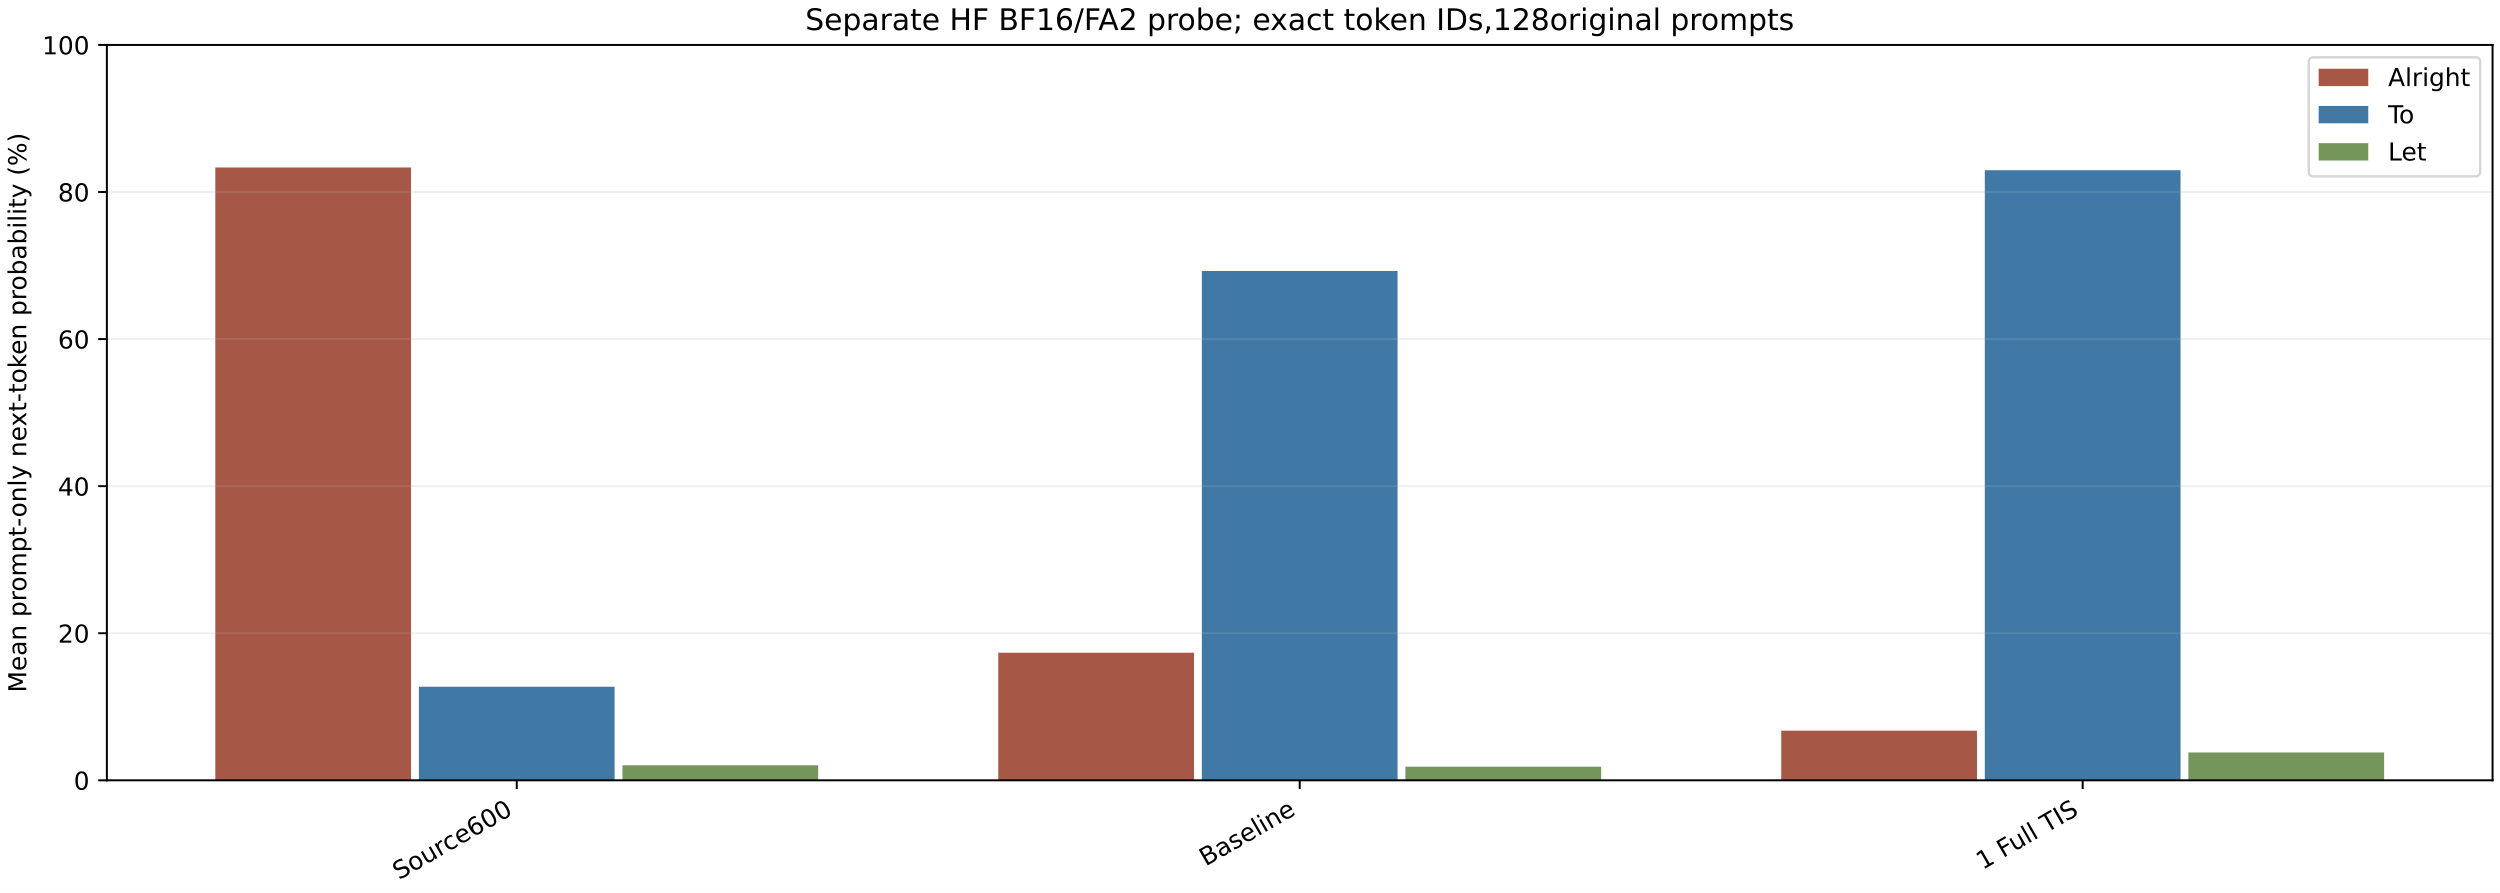
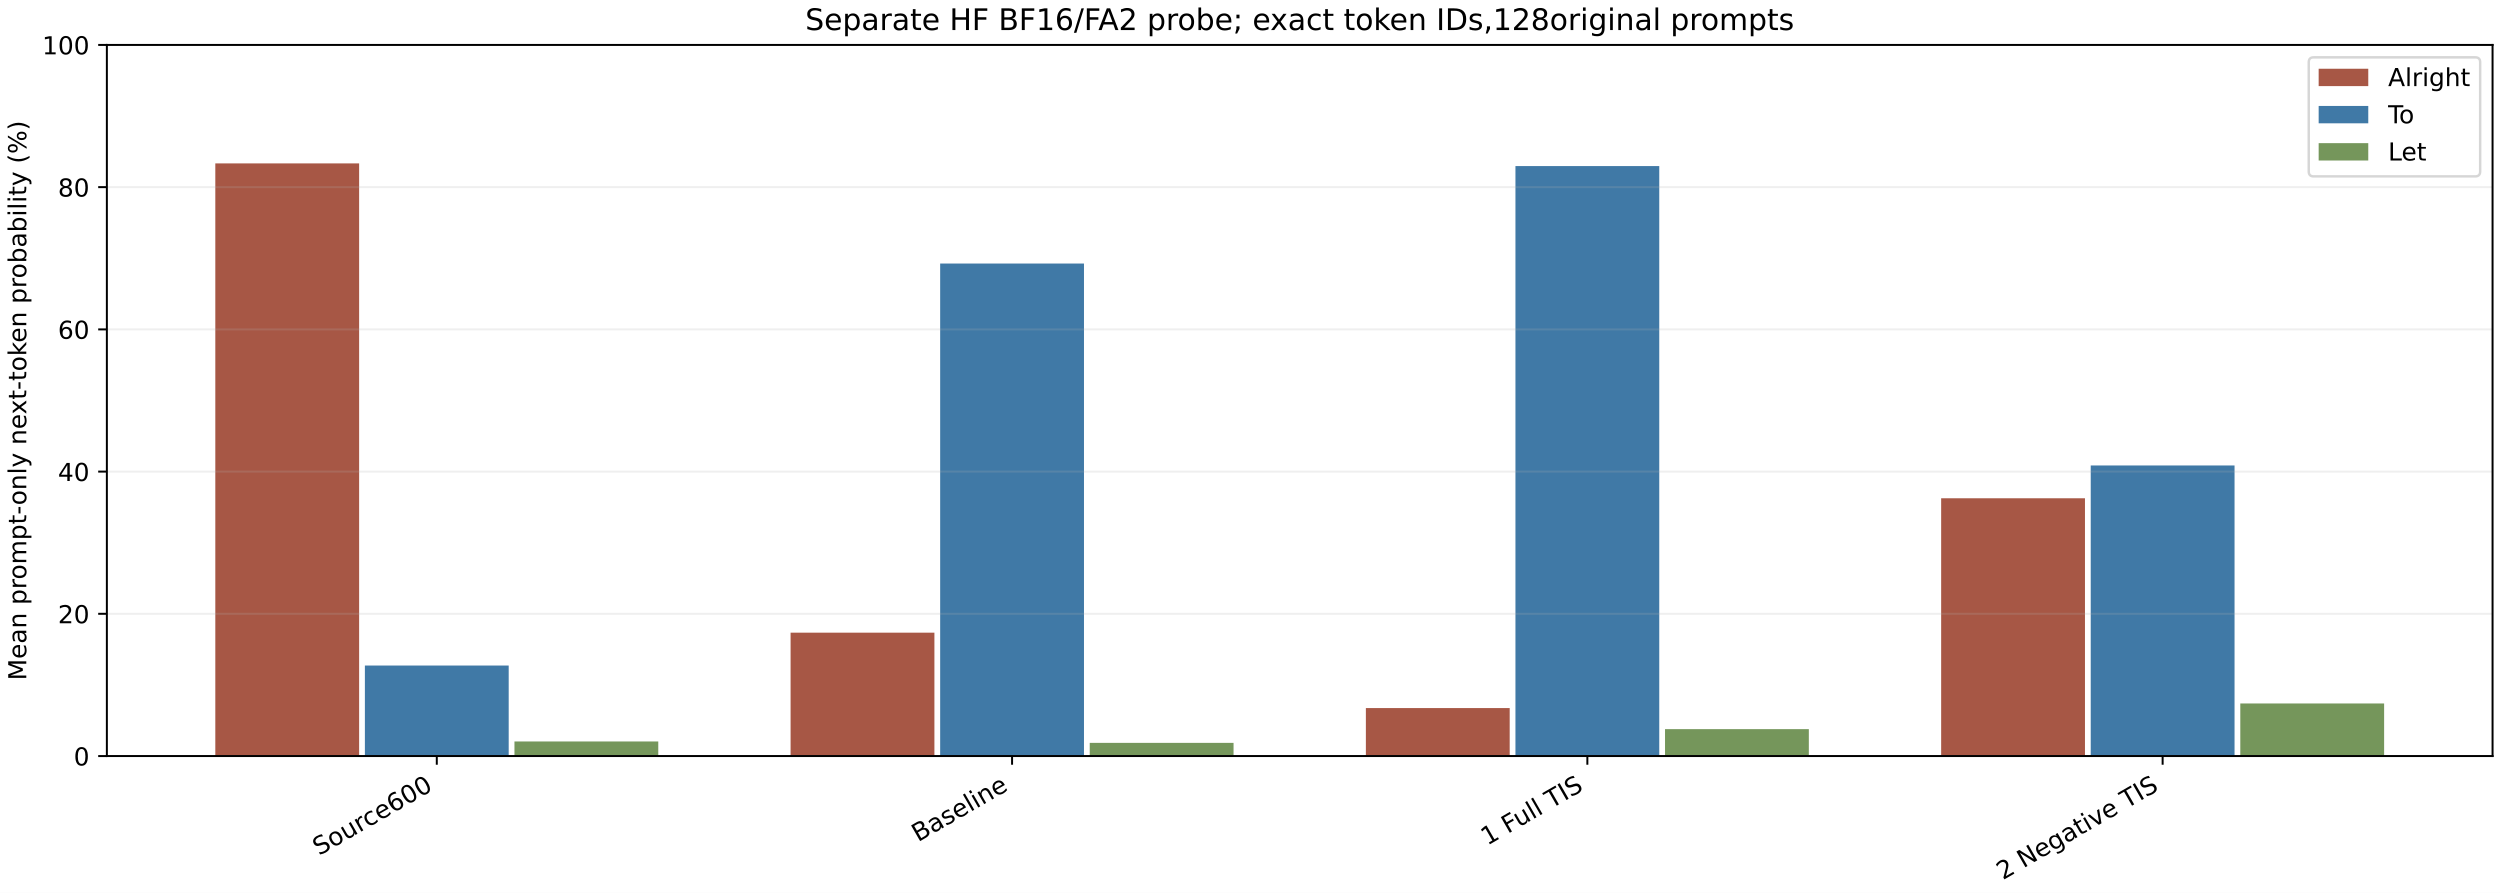
<svg xmlns="http://www.w3.org/2000/svg" xmlns:xlink="http://www.w3.org/1999/xlink" width="1008pt" height="360pt" viewBox="0 0 1008 360" version="1.1">
  <defs>
    <style type="text/css">*{stroke-linejoin: round; stroke-linecap: butt}</style>
  </defs>
  <g id="figure_1">
    <g id="patch_1">
      <path d="M 0 360  L 1008 360  L 1008 0  L 0 0  z " style="fill: #ffffff" />
    </g>
    <g id="axes_1">
      <g id="patch_2">
-         <path d="M 43.089 314.622  L 1005 314.622  L 1005 18.118  L 43.089 18.118  z " style="fill: #ffffff" />
+         <path d="M 43.089 304.836  L 1005 304.836  L 1005 18.118  L 43.089 18.118  z " style="fill: #ffffff" />
      </g>
      <g id="patch_3">
-         <path d="M 86.812 314.622  L 165.735 314.622  L 165.735 67.522  L 86.812 67.522  z " clip-path="url(#p8062320954)" style="fill: #a75745" />
+         <path d="M 86.812 304.836  L 144.8 304.836  L 144.8 65.891  L 86.812 65.891  z " clip-path="url(#p7964e9f77c)" style="fill: #a75745" />
      </g>
      <g id="patch_4">
-         <path d="M 402.503 314.622  L 481.426 314.622  L 481.426 263.193  L 402.503 263.193  z " clip-path="url(#p8062320954)" style="fill: #a75745" />
+         <path d="M 318.765 304.836  L 376.754 304.836  L 376.754 255.104  L 318.765 255.104  z " clip-path="url(#p7964e9f77c)" style="fill: #a75745" />
      </g>
      <g id="patch_5">
-         <path d="M 718.194 314.622  L 797.117 314.622  L 797.117 294.615  L 718.194 294.615  z " clip-path="url(#p8062320954)" style="fill: #a75745" />
+         <path d="M 550.719 304.836  L 608.707 304.836  L 608.707 285.488  L 550.719 285.488  z " clip-path="url(#p7964e9f77c)" style="fill: #a75745" />
      </g>
      <g id="patch_6">
-         <path d="M 168.891 314.622  L 247.814 314.622  L 247.814 276.893  L 168.891 276.893  z " clip-path="url(#p8062320954)" style="fill: #4079a6" />
+         <path d="M 782.672 304.836  L 840.661 304.836  L 840.661 200.913  L 782.672 200.913  z " clip-path="url(#p7964e9f77c)" style="fill: #a75745" />
      </g>
      <g id="patch_7">
-         <path d="M 484.583 314.622  L 563.506 314.622  L 563.506 109.276  L 484.583 109.276  z " clip-path="url(#p8062320954)" style="fill: #4079a6" />
+         <path d="M 147.12 304.836  L 205.108 304.836  L 205.108 268.352  L 147.12 268.352  z " clip-path="url(#p7964e9f77c)" style="fill: #4079a6" />
      </g>
      <g id="patch_8">
-         <path d="M 800.274 314.622  L 879.197 314.622  L 879.197 68.616  L 800.274 68.616  z " clip-path="url(#p8062320954)" style="fill: #4079a6" />
+         <path d="M 379.073 304.836  L 437.062 304.836  L 437.062 106.267  L 379.073 106.267  z " clip-path="url(#p7964e9f77c)" style="fill: #4079a6" />
      </g>
      <g id="patch_9">
-         <path d="M 250.971 314.622  L 329.894 314.622  L 329.894 308.546  L 250.971 308.546  z " clip-path="url(#p8062320954)" style="fill: #75965b" />
+         <path d="M 611.027 304.836  L 669.015 304.836  L 669.015 66.95  L 611.027 66.95  z " clip-path="url(#p7964e9f77c)" style="fill: #4079a6" />
      </g>
      <g id="patch_10">
-         <path d="M 566.662 314.622  L 645.585 314.622  L 645.585 309.131  L 566.662 309.131  z " clip-path="url(#p8062320954)" style="fill: #75965b" />
+         <path d="M 842.98 304.836  L 900.969 304.836  L 900.969 187.666  L 842.98 187.666  z " clip-path="url(#p7964e9f77c)" style="fill: #4079a6" />
      </g>
      <g id="patch_11">
-         <path d="M 882.354 314.622  L 961.277 314.622  L 961.277 303.402  L 882.354 303.402  z " clip-path="url(#p8062320954)" style="fill: #75965b" />
+         <path d="M 207.428 304.836  L 265.416 304.836  L 265.416 298.96  L 207.428 298.96  z " clip-path="url(#p7964e9f77c)" style="fill: #75965b" />
+       </g>
+       <g id="patch_12">
+         <path d="M 439.381 304.836  L 497.369 304.836  L 497.369 299.525  L 439.381 299.525  z " clip-path="url(#p7964e9f77c)" style="fill: #75965b" />
+       </g>
+       <g id="patch_13">
+         <path d="M 671.335 304.836  L 729.323 304.836  L 729.323 293.985  L 671.335 293.985  z " clip-path="url(#p7964e9f77c)" style="fill: #75965b" />
+       </g>
+       <g id="patch_14">
+         <path d="M 903.288 304.836  L 961.277 304.836  L 961.277 283.645  L 903.288 283.645  z " clip-path="url(#p7964e9f77c)" style="fill: #75965b" />
      </g>
      <g id="matplotlib.axis_1">
        <g id="xtick_1">
          <g id="line2d_1">
            <defs>
-               <path id="m844b117985" d="M 0 0  L 0 3.5  " style="stroke: #000000; stroke-width: 0.8" />
+               <path id="meff5a4177e" d="M 0 0  L 0 3.5  " style="stroke: #000000; stroke-width: 0.8" />
            </defs>
            <g>
-               <use xlink:href="#m844b117985" x="208.353" y="314.622" style="stroke: #000000; stroke-width: 0.8" />
+               <use xlink:href="#meff5a4177e" x="176.114" y="304.836" style="stroke: #000000; stroke-width: 0.8" />
            </g>
          </g>
          <g id="text_1">
-             <g transform="translate(160.8762 354.9193) rotate(-30) scale(0.1 -0.1)">
+             <g transform="translate(128.6372 345.1327) rotate(-30) scale(0.1 -0.1)">
              <defs>
                <path id="DejaVuSans-36" d="M 3425 4513  L 3425 3897  Q 3066 4069 2747 4153  Q 2428 4238 2131 4238  Q 1616 4238 1336 4038  Q 1056 3838 1056 3469  Q 1056 3159 1242 3001  Q 1428 2844 1947 2747  L 2328 2669  Q 3034 2534 3370 2195  Q 3706 1856 3706 1288  Q 3706 609 3251 259  Q 2797 -91 1919 -91  Q 1588 -91 1214 -16  Q 841 59 441 206  L 441 856  Q 825 641 1194 531  Q 1563 422 1919 422  Q 2459 422 2753 634  Q 3047 847 3047 1241  Q 3047 1584 2836 1778  Q 2625 1972 2144 2069  L 1759 2144  Q 1053 2284 737 2584  Q 422 2884 422 3419  Q 422 4038 858 4394  Q 1294 4750 2059 4750  Q 2388 4750 2728 4690  Q 3069 4631 3425 4513  z " transform="scale(0.015625)" />
                <path id="DejaVuSans-52" d="M 1959 3097  Q 1497 3097 1228 2736  Q 959 2375 959 1747  Q 959 1119 1226 758  Q 1494 397 1959 397  Q 2419 397 2687 759  Q 2956 1122 2956 1747  Q 2956 2369 2687 2733  Q 2419 3097 1959 3097  z M 1959 3584  Q 2709 3584 3137 3096  Q 3566 2609 3566 1747  Q 3566 888 3137 398  Q 2709 -91 1959 -91  Q 1206 -91 779 398  Q 353 888 353 1747  Q 353 2609 779 3096  Q 1206 3584 1959 3584  z " transform="scale(0.015625)" />
                <path id="DejaVuSans-58" d="M 544 1381  L 544 3500  L 1119 3500  L 1119 1403  Q 1119 906 1312 657  Q 1506 409 1894 409  Q 2359 409 2629 706  Q 2900 1003 2900 1516  L 2900 3500  L 3475 3500  L 3475 0  L 2900 0  L 2900 538  Q 2691 219 2414 64  Q 2138 -91 1772 -91  Q 1169 -91 856 284  Q 544 659 544 1381  z M 1991 3584  L 1991 3584  z " transform="scale(0.015625)" />
                <path id="DejaVuSans-55" d="M 2631 2963  Q 2534 3019 2420 3045  Q 2306 3072 2169 3072  Q 1681 3072 1420 2755  Q 1159 2438 1159 1844  L 1159 0  L 581 0  L 581 3500  L 1159 3500  L 1159 2956  Q 1341 3275 1631 3429  Q 1922 3584 2338 3584  Q 2397 3584 2469 3576  Q 2541 3569 2628 3553  L 2631 2963  z " transform="scale(0.015625)" />
                <path id="DejaVuSans-46" d="M 3122 3366  L 3122 2828  Q 2878 2963 2633 3030  Q 2388 3097 2138 3097  Q 1578 3097 1268 2742  Q 959 2388 959 1747  Q 959 1106 1268 751  Q 1578 397 2138 397  Q 2388 397 2633 464  Q 2878 531 3122 666  L 3122 134  Q 2881 22 2623 -34  Q 2366 -91 2075 -91  Q 1284 -91 818 406  Q 353 903 353 1747  Q 353 2603 823 3093  Q 1294 3584 2113 3584  Q 2378 3584 2631 3529  Q 2884 3475 3122 3366  z " transform="scale(0.015625)" />
                <path id="DejaVuSans-48" d="M 3597 1894  L 3597 1613  L 953 1613  Q 991 1019 1311 708  Q 1631 397 2203 397  Q 2534 397 2845 478  Q 3156 559 3463 722  L 3463 178  Q 3153 47 2828 -22  Q 2503 -91 2169 -91  Q 1331 -91 842 396  Q 353 884 353 1716  Q 353 2575 817 3079  Q 1281 3584 2069 3584  Q 2775 3584 3186 3129  Q 3597 2675 3597 1894  z M 3022 2063  Q 3016 2534 2758 2815  Q 2500 3097 2075 3097  Q 1594 3097 1305 2825  Q 1016 2553 972 2059  L 3022 2063  z " transform="scale(0.015625)" />
                <path id="DejaVuSans-19" d="M 2113 2584  Q 1688 2584 1439 2293  Q 1191 2003 1191 1497  Q 1191 994 1439 701  Q 1688 409 2113 409  Q 2538 409 2786 701  Q 3034 994 3034 1497  Q 3034 2003 2786 2293  Q 2538 2584 2113 2584  z M 3366 4563  L 3366 3988  Q 3128 4100 2886 4159  Q 2644 4219 2406 4219  Q 1781 4219 1451 3797  Q 1122 3375 1075 2522  Q 1259 2794 1537 2939  Q 1816 3084 2150 3084  Q 2853 3084 3261 2657  Q 3669 2231 3669 1497  Q 3669 778 3244 343  Q 2819 -91 2113 -91  Q 1303 -91 875 529  Q 447 1150 447 2328  Q 447 3434 972 4092  Q 1497 4750 2381 4750  Q 2619 4750 2861 4703  Q 3103 4656 3366 4563  z " transform="scale(0.015625)" />
                <path id="DejaVuSans-13" d="M 2034 4250  Q 1547 4250 1301 3770  Q 1056 3291 1056 2328  Q 1056 1369 1301 889  Q 1547 409 2034 409  Q 2525 409 2770 889  Q 3016 1369 3016 2328  Q 3016 3291 2770 3770  Q 2525 4250 2034 4250  z M 2034 4750  Q 2819 4750 3233 4129  Q 3647 3509 3647 2328  Q 3647 1150 3233 529  Q 2819 -91 2034 -91  Q 1250 -91 836 529  Q 422 1150 422 2328  Q 422 3509 836 4129  Q 1250 4750 2034 4750  z " transform="scale(0.015625)" />
              </defs>
              <use xlink:href="#DejaVuSans-36" />
              <use xlink:href="#DejaVuSans-52" transform="translate(63.48438 0)" />
              <use xlink:href="#DejaVuSans-58" transform="translate(124.6719 0)" />
              <use xlink:href="#DejaVuSans-55" transform="translate(188.0469 0)" />
              <use xlink:href="#DejaVuSans-46" transform="translate(226.9531 0)" />
              <use xlink:href="#DejaVuSans-48" transform="translate(281.9375 0)" />
              <use xlink:href="#DejaVuSans-19" transform="translate(343.4688 0)" />
              <use xlink:href="#DejaVuSans-13" transform="translate(407.0938 0)" />
              <use xlink:href="#DejaVuSans-13" transform="translate(470.7188 0)" />
            </g>
          </g>
        </g>
        <g id="xtick_2">
          <g id="line2d_2">
            <g>
-               <use xlink:href="#m844b117985" x="524.044" y="314.622" style="stroke: #000000; stroke-width: 0.8" />
+               <use xlink:href="#meff5a4177e" x="408.067" y="304.836" style="stroke: #000000; stroke-width: 0.8" />
            </g>
          </g>
          <g id="text_2">
-             <g transform="translate(486.1248 349.402) rotate(-30) scale(0.1 -0.1)">
+             <g transform="translate(370.1481 339.6154) rotate(-30) scale(0.1 -0.1)">
              <defs>
                <path id="DejaVuSans-25" d="M 1259 2228  L 1259 519  L 2272 519  Q 2781 519 3026 730  Q 3272 941 3272 1375  Q 3272 1813 3026 2020  Q 2781 2228 2272 2228  L 1259 2228  z M 1259 4147  L 1259 2741  L 2194 2741  Q 2656 2741 2882 2914  Q 3109 3088 3109 3444  Q 3109 3797 2882 3972  Q 2656 4147 2194 4147  L 1259 4147  z M 628 4666  L 2241 4666  Q 2963 4666 3353 4366  Q 3744 4066 3744 3513  Q 3744 3084 3544 2831  Q 3344 2578 2956 2516  Q 3422 2416 3680 2098  Q 3938 1781 3938 1306  Q 3938 681 3513 340  Q 3088 0 2303 0  L 628 0  L 628 4666  z " transform="scale(0.015625)" />
                <path id="DejaVuSans-44" d="M 2194 1759  Q 1497 1759 1228 1600  Q 959 1441 959 1056  Q 959 750 1161 570  Q 1363 391 1709 391  Q 2188 391 2477 730  Q 2766 1069 2766 1631  L 2766 1759  L 2194 1759  z M 3341 1997  L 3341 0  L 2766 0  L 2766 531  Q 2569 213 2275 61  Q 1981 -91 1556 -91  Q 1019 -91 701 211  Q 384 513 384 1019  Q 384 1609 779 1909  Q 1175 2209 1959 2209  L 2766 2209  L 2766 2266  Q 2766 2663 2505 2880  Q 2244 3097 1772 3097  Q 1472 3097 1187 3025  Q 903 2953 641 2809  L 641 3341  Q 956 3463 1253 3523  Q 1550 3584 1831 3584  Q 2591 3584 2966 3190  Q 3341 2797 3341 1997  z " transform="scale(0.015625)" />
                <path id="DejaVuSans-56" d="M 2834 3397  L 2834 2853  Q 2591 2978 2328 3040  Q 2066 3103 1784 3103  Q 1356 3103 1142 2972  Q 928 2841 928 2578  Q 928 2378 1081 2264  Q 1234 2150 1697 2047  L 1894 2003  Q 2506 1872 2764 1633  Q 3022 1394 3022 966  Q 3022 478 2636 193  Q 2250 -91 1575 -91  Q 1294 -91 989 -36  Q 684 19 347 128  L 347 722  Q 666 556 975 473  Q 1284 391 1588 391  Q 1994 391 2212 530  Q 2431 669 2431 922  Q 2431 1156 2273 1281  Q 2116 1406 1581 1522  L 1381 1569  Q 847 1681 609 1914  Q 372 2147 372 2553  Q 372 3047 722 3315  Q 1072 3584 1716 3584  Q 2034 3584 2315 3537  Q 2597 3491 2834 3397  z " transform="scale(0.015625)" />
                <path id="DejaVuSans-4f" d="M 603 4863  L 1178 4863  L 1178 0  L 603 0  L 603 4863  z " transform="scale(0.015625)" />
                <path id="DejaVuSans-4c" d="M 603 3500  L 1178 3500  L 1178 0  L 603 0  L 603 3500  z M 603 4863  L 1178 4863  L 1178 4134  L 603 4134  L 603 4863  z " transform="scale(0.015625)" />
                <path id="DejaVuSans-51" d="M 3513 2113  L 3513 0  L 2938 0  L 2938 2094  Q 2938 2591 2744 2837  Q 2550 3084 2163 3084  Q 1697 3084 1428 2787  Q 1159 2491 1159 1978  L 1159 0  L 581 0  L 581 3500  L 1159 3500  L 1159 2956  Q 1366 3272 1645 3428  Q 1925 3584 2291 3584  Q 2894 3584 3203 3211  Q 3513 2838 3513 2113  z " transform="scale(0.015625)" />
              </defs>
              <use xlink:href="#DejaVuSans-25" />
              <use xlink:href="#DejaVuSans-44" transform="translate(68.60938 0)" />
              <use xlink:href="#DejaVuSans-56" transform="translate(129.8906 0)" />
              <use xlink:href="#DejaVuSans-48" transform="translate(181.9844 0)" />
              <use xlink:href="#DejaVuSans-4f" transform="translate(243.5156 0)" />
              <use xlink:href="#DejaVuSans-4c" transform="translate(271.2969 0)" />
              <use xlink:href="#DejaVuSans-51" transform="translate(299.0781 0)" />
              <use xlink:href="#DejaVuSans-48" transform="translate(362.4531 0)" />
            </g>
          </g>
        </g>
        <g id="xtick_3">
          <g id="line2d_3">
            <g>
-               <use xlink:href="#m844b117985" x="839.735" y="314.622" style="stroke: #000000; stroke-width: 0.8" />
+               <use xlink:href="#meff5a4177e" x="640.021" y="304.836" style="stroke: #000000; stroke-width: 0.8" />
            </g>
          </g>
          <g id="text_3">
-             <g transform="translate(799.3696 350.8145) rotate(-30) scale(0.1 -0.1)">
+             <g transform="translate(599.6551 341.0279) rotate(-30) scale(0.1 -0.1)">
              <defs>
                <path id="DejaVuSans-14" d="M 794 531  L 1825 531  L 1825 4091  L 703 3866  L 703 4441  L 1819 4666  L 2450 4666  L 2450 531  L 3481 531  L 3481 0  L 794 0  L 794 531  z " transform="scale(0.015625)" />
                <path id="DejaVuSans-3" transform="scale(0.015625)" />
                <path id="DejaVuSans-29" d="M 628 4666  L 3309 4666  L 3309 4134  L 1259 4134  L 1259 2759  L 3109 2759  L 3109 2228  L 1259 2228  L 1259 0  L 628 0  L 628 4666  z " transform="scale(0.015625)" />
                <path id="DejaVuSans-37" d="M -19 4666  L 3928 4666  L 3928 4134  L 2272 4134  L 2272 0  L 1638 0  L 1638 4134  L -19 4134  L -19 4666  z " transform="scale(0.015625)" />
                <path id="DejaVuSans-2c" d="M 628 4666  L 1259 4666  L 1259 0  L 628 0  L 628 4666  z " transform="scale(0.015625)" />
              </defs>
              <use xlink:href="#DejaVuSans-14" />
              <use xlink:href="#DejaVuSans-3" transform="translate(63.625 0)" />
              <use xlink:href="#DejaVuSans-29" transform="translate(95.40625 0)" />
              <use xlink:href="#DejaVuSans-58" transform="translate(147.4531 0)" />
              <use xlink:href="#DejaVuSans-4f" transform="translate(210.8281 0)" />
              <use xlink:href="#DejaVuSans-4f" transform="translate(238.6094 0)" />
              <use xlink:href="#DejaVuSans-3" transform="translate(266.3906 0)" />
              <use xlink:href="#DejaVuSans-37" transform="translate(298.1719 0)" />
              <use xlink:href="#DejaVuSans-2c" transform="translate(359.25 0)" />
              <use xlink:href="#DejaVuSans-36" transform="translate(388.75 0)" />
            </g>
          </g>
        </g>
+         <g id="xtick_4">
+           <g id="line2d_4">
+             <g>
+               <use xlink:href="#meff5a4177e" x="871.974" y="304.836" style="stroke: #000000; stroke-width: 0.8" />
+             </g>
+           </g>
+           <g id="text_4">
+             <g transform="translate(807.548 354.9193) rotate(-30) scale(0.1 -0.1)">
+               <defs>
+                 <path id="DejaVuSans-15" d="M 1228 531  L 3431 531  L 3431 0  L 469 0  L 469 531  Q 828 903 1448 1529  Q 2069 2156 2228 2338  Q 2531 2678 2651 2914  Q 2772 3150 2772 3378  Q 2772 3750 2511 3984  Q 2250 4219 1831 4219  Q 1534 4219 1204 4116  Q 875 4013 500 3803  L 500 4441  Q 881 4594 1212 4672  Q 1544 4750 1819 4750  Q 2544 4750 2975 4387  Q 3406 4025 3406 3419  Q 3406 3131 3298 2873  Q 3191 2616 2906 2266  Q 2828 2175 2409 1742  Q 1991 1309 1228 531  z " transform="scale(0.015625)" />
+                 <path id="DejaVuSans-31" d="M 628 4666  L 1478 4666  L 3547 763  L 3547 4666  L 4159 4666  L 4159 0  L 3309 0  L 1241 3903  L 1241 0  L 628 0  L 628 4666  z " transform="scale(0.015625)" />
+                 <path id="DejaVuSans-4a" d="M 2906 1791  Q 2906 2416 2648 2759  Q 2391 3103 1925 3103  Q 1463 3103 1205 2759  Q 947 2416 947 1791  Q 947 1169 1205 825  Q 1463 481 1925 481  Q 2391 481 2648 825  Q 2906 1169 2906 1791  z M 3481 434  Q 3481 -459 3084 -895  Q 2688 -1331 1869 -1331  Q 1566 -1331 1297 -1286  Q 1028 -1241 775 -1147  L 775 -588  Q 1028 -725 1275 -790  Q 1522 -856 1778 -856  Q 2344 -856 2625 -561  Q 2906 -266 2906 331  L 2906 616  Q 2728 306 2450 153  Q 2172 0 1784 0  Q 1141 0 747 490  Q 353 981 353 1791  Q 353 2603 747 3093  Q 1141 3584 1784 3584  Q 2172 3584 2450 3431  Q 2728 3278 2906 2969  L 2906 3500  L 3481 3500  L 3481 434  z " transform="scale(0.015625)" />
+                 <path id="DejaVuSans-57" d="M 1172 4494  L 1172 3500  L 2356 3500  L 2356 3053  L 1172 3053  L 1172 1153  Q 1172 725 1289 603  Q 1406 481 1766 481  L 2356 481  L 2356 0  L 1766 0  Q 1100 0 847 248  Q 594 497 594 1153  L 594 3053  L 172 3053  L 172 3500  L 594 3500  L 594 4494  L 1172 4494  z " transform="scale(0.015625)" />
+                 <path id="DejaVuSans-59" d="M 191 3500  L 800 3500  L 1894 563  L 2988 3500  L 3597 3500  L 2284 0  L 1503 0  L 191 3500  z " transform="scale(0.015625)" />
+               </defs>
+               <use xlink:href="#DejaVuSans-15" />
+               <use xlink:href="#DejaVuSans-3" transform="translate(63.625 0)" />
+               <use xlink:href="#DejaVuSans-31" transform="translate(95.40625 0)" />
+               <use xlink:href="#DejaVuSans-48" transform="translate(170.2188 0)" />
+               <use xlink:href="#DejaVuSans-4a" transform="translate(231.75 0)" />
+               <use xlink:href="#DejaVuSans-44" transform="translate(295.2344 0)" />
+               <use xlink:href="#DejaVuSans-57" transform="translate(356.5156 0)" />
+               <use xlink:href="#DejaVuSans-4c" transform="translate(395.7188 0)" />
+               <use xlink:href="#DejaVuSans-59" transform="translate(423.5 0)" />
+               <use xlink:href="#DejaVuSans-48" transform="translate(482.6875 0)" />
+               <use xlink:href="#DejaVuSans-3" transform="translate(544.2188 0)" />
+               <use xlink:href="#DejaVuSans-37" transform="translate(576 0)" />
+               <use xlink:href="#DejaVuSans-2c" transform="translate(637.0781 0)" />
+               <use xlink:href="#DejaVuSans-36" transform="translate(666.5781 0)" />
+             </g>
+           </g>
+         </g>
      </g>
      <g id="matplotlib.axis_2">
        <g id="ytick_1">
-           <g id="line2d_4">
-             <path d="M 43.089 314.622  L 1005 314.622  " clip-path="url(#p8062320954)" style="fill: none; stroke: #b0b0b0; stroke-opacity: 0.2; stroke-width: 0.8; stroke-linecap: square" />
-           </g>
          <g id="line2d_5">
+             <path d="M 43.089 304.836  L 1005 304.836  " clip-path="url(#p7964e9f77c)" style="fill: none; stroke: #b0b0b0; stroke-opacity: 0.2; stroke-width: 0.8; stroke-linecap: square" />
+           </g>
+           <g id="line2d_6">
            <defs>
-               <path id="m89f6d1e299" d="M 0 0  L -3.5 0  " style="stroke: #000000; stroke-width: 0.8" />
+               <path id="mf98fc116da" d="M 0 0  L -3.5 0  " style="stroke: #000000; stroke-width: 0.8" />
            </defs>
            <g>
-               <use xlink:href="#m89f6d1e299" x="43.089" y="314.622" style="stroke: #000000; stroke-width: 0.8" />
-             </g>
-           </g>
-           <g id="text_4">
-             <g transform="translate(29.72602 318.4211) scale(0.1 -0.1)">
+               <use xlink:href="#mf98fc116da" x="43.089" y="304.836" style="stroke: #000000; stroke-width: 0.8" />
+             </g>
+           </g>
+           <g id="text_5">
+             <g transform="translate(29.72602 308.6345) scale(0.1 -0.1)">
              <use xlink:href="#DejaVuSans-13" />
            </g>
          </g>
        </g>
        <g id="ytick_2">
-           <g id="line2d_6">
-             <path d="M 43.089 255.322  L 1005 255.322  " clip-path="url(#p8062320954)" style="fill: none; stroke: #b0b0b0; stroke-opacity: 0.2; stroke-width: 0.8; stroke-linecap: square" />
-           </g>
          <g id="line2d_7">
-             <g>
-               <use xlink:href="#m89f6d1e299" x="43.089" y="255.322" style="stroke: #000000; stroke-width: 0.8" />
-             </g>
-           </g>
-           <g id="text_5">
-             <g transform="translate(23.36352 259.1204) scale(0.1 -0.1)">
-               <defs>
-                 <path id="DejaVuSans-15" d="M 1228 531  L 3431 531  L 3431 0  L 469 0  L 469 531  Q 828 903 1448 1529  Q 2069 2156 2228 2338  Q 2531 2678 2651 2914  Q 2772 3150 2772 3378  Q 2772 3750 2511 3984  Q 2250 4219 1831 4219  Q 1534 4219 1204 4116  Q 875 4013 500 3803  L 500 4441  Q 881 4594 1212 4672  Q 1544 4750 1819 4750  Q 2544 4750 2975 4387  Q 3406 4025 3406 3419  Q 3406 3131 3298 2873  Q 3191 2616 2906 2266  Q 2828 2175 2409 1742  Q 1991 1309 1228 531  z " transform="scale(0.015625)" />
-               </defs>
+             <path d="M 43.089 247.492  L 1005 247.492  " clip-path="url(#p7964e9f77c)" style="fill: none; stroke: #b0b0b0; stroke-opacity: 0.2; stroke-width: 0.8; stroke-linecap: square" />
+           </g>
+           <g id="line2d_8">
+             <g>
+               <use xlink:href="#mf98fc116da" x="43.089" y="247.492" style="stroke: #000000; stroke-width: 0.8" />
+             </g>
+           </g>
+           <g id="text_6">
+             <g transform="translate(23.36352 251.2911) scale(0.1 -0.1)">
              <use xlink:href="#DejaVuSans-15" />
              <use xlink:href="#DejaVuSans-13" transform="translate(63.625 0)" />
            </g>
          </g>
        </g>
        <g id="ytick_3">
-           <g id="line2d_8">
-             <path d="M 43.089 196.021  L 1005 196.021  " clip-path="url(#p8062320954)" style="fill: none; stroke: #b0b0b0; stroke-opacity: 0.2; stroke-width: 0.8; stroke-linecap: square" />
-           </g>
          <g id="line2d_9">
-             <g>
-               <use xlink:href="#m89f6d1e299" x="43.089" y="196.021" style="stroke: #000000; stroke-width: 0.8" />
-             </g>
-           </g>
-           <g id="text_6">
-             <g transform="translate(23.36352 199.8196) scale(0.1 -0.1)">
+             <path d="M 43.089 190.149  L 1005 190.149  " clip-path="url(#p7964e9f77c)" style="fill: none; stroke: #b0b0b0; stroke-opacity: 0.2; stroke-width: 0.8; stroke-linecap: square" />
+           </g>
+           <g id="line2d_10">
+             <g>
+               <use xlink:href="#mf98fc116da" x="43.089" y="190.149" style="stroke: #000000; stroke-width: 0.8" />
+             </g>
+           </g>
+           <g id="text_7">
+             <g transform="translate(23.36352 193.9476) scale(0.1 -0.1)">
              <defs>
                <path id="DejaVuSans-17" d="M 2419 4116  L 825 1625  L 2419 1625  L 2419 4116  z M 2253 4666  L 3047 4666  L 3047 1625  L 3713 1625  L 3713 1100  L 3047 1100  L 3047 0  L 2419 0  L 2419 1100  L 313 1100  L 313 1709  L 2253 4666  z " transform="scale(0.015625)" />
              </defs>
              <use xlink:href="#DejaVuSans-17" />
              <use xlink:href="#DejaVuSans-13" transform="translate(63.625 0)" />
            </g>
          </g>
        </g>
        <g id="ytick_4">
-           <g id="line2d_10">
-             <path d="M 43.089 136.72  L 1005 136.72  " clip-path="url(#p8062320954)" style="fill: none; stroke: #b0b0b0; stroke-opacity: 0.2; stroke-width: 0.8; stroke-linecap: square" />
-           </g>
          <g id="line2d_11">
-             <g>
-               <use xlink:href="#m89f6d1e299" x="43.089" y="136.72" style="stroke: #000000; stroke-width: 0.8" />
-             </g>
-           </g>
-           <g id="text_7">
-             <g transform="translate(23.36352 140.5188) scale(0.1 -0.1)">
+             <path d="M 43.089 132.805  L 1005 132.805  " clip-path="url(#p7964e9f77c)" style="fill: none; stroke: #b0b0b0; stroke-opacity: 0.2; stroke-width: 0.8; stroke-linecap: square" />
+           </g>
+           <g id="line2d_12">
+             <g>
+               <use xlink:href="#mf98fc116da" x="43.089" y="132.805" style="stroke: #000000; stroke-width: 0.8" />
+             </g>
+           </g>
+           <g id="text_8">
+             <g transform="translate(23.36352 136.6041) scale(0.1 -0.1)">
              <use xlink:href="#DejaVuSans-19" />
              <use xlink:href="#DejaVuSans-13" transform="translate(63.625 0)" />
            </g>
          </g>
        </g>
        <g id="ytick_5">
-           <g id="line2d_12">
-             <path d="M 43.089 77.419  L 1005 77.419  " clip-path="url(#p8062320954)" style="fill: none; stroke: #b0b0b0; stroke-opacity: 0.2; stroke-width: 0.8; stroke-linecap: square" />
-           </g>
          <g id="line2d_13">
-             <g>
-               <use xlink:href="#m89f6d1e299" x="43.089" y="77.419" style="stroke: #000000; stroke-width: 0.8" />
-             </g>
-           </g>
-           <g id="text_8">
-             <g transform="translate(23.36352 81.21798) scale(0.1 -0.1)">
+             <path d="M 43.089 75.462  L 1005 75.462  " clip-path="url(#p7964e9f77c)" style="fill: none; stroke: #b0b0b0; stroke-opacity: 0.2; stroke-width: 0.8; stroke-linecap: square" />
+           </g>
+           <g id="line2d_14">
+             <g>
+               <use xlink:href="#mf98fc116da" x="43.089" y="75.462" style="stroke: #000000; stroke-width: 0.8" />
+             </g>
+           </g>
+           <g id="text_9">
+             <g transform="translate(23.36352 79.26066) scale(0.1 -0.1)">
              <defs>
                <path id="DejaVuSans-1b" d="M 2034 2216  Q 1584 2216 1326 1975  Q 1069 1734 1069 1313  Q 1069 891 1326 650  Q 1584 409 2034 409  Q 2484 409 2743 651  Q 3003 894 3003 1313  Q 3003 1734 2745 1975  Q 2488 2216 2034 2216  z M 1403 2484  Q 997 2584 770 2862  Q 544 3141 544 3541  Q 544 4100 942 4425  Q 1341 4750 2034 4750  Q 2731 4750 3128 4425  Q 3525 4100 3525 3541  Q 3525 3141 3298 2862  Q 3072 2584 2669 2484  Q 3125 2378 3379 2068  Q 3634 1759 3634 1313  Q 3634 634 3220 271  Q 2806 -91 2034 -91  Q 1263 -91 848 271  Q 434 634 434 1313  Q 434 1759 690 2068  Q 947 2378 1403 2484  z M 1172 3481  Q 1172 3119 1398 2916  Q 1625 2713 2034 2713  Q 2441 2713 2670 2916  Q 2900 3119 2900 3481  Q 2900 3844 2670 4047  Q 2441 4250 2034 4250  Q 1625 4250 1398 4047  Q 1172 3844 1172 3481  z " transform="scale(0.015625)" />
              </defs>
              <use xlink:href="#DejaVuSans-1b" />
              <use xlink:href="#DejaVuSans-13" transform="translate(63.625 0)" />
            </g>
          </g>
        </g>
        <g id="ytick_6">
-           <g id="line2d_14">
-             <path d="M 43.089 18.118  L 1005 18.118  " clip-path="url(#p8062320954)" style="fill: none; stroke: #b0b0b0; stroke-opacity: 0.2; stroke-width: 0.8; stroke-linecap: square" />
-           </g>
          <g id="line2d_15">
-             <g>
-               <use xlink:href="#m89f6d1e299" x="43.089" y="18.118" style="stroke: #000000; stroke-width: 0.8" />
-             </g>
-           </g>
-           <g id="text_9">
+             <path d="M 43.089 18.118  L 1005 18.118  " clip-path="url(#p7964e9f77c)" style="fill: none; stroke: #b0b0b0; stroke-opacity: 0.2; stroke-width: 0.8; stroke-linecap: square" />
+           </g>
+           <g id="line2d_16">
+             <g>
+               <use xlink:href="#mf98fc116da" x="43.089" y="18.118" style="stroke: #000000; stroke-width: 0.8" />
+             </g>
+           </g>
+           <g id="text_10">
            <g transform="translate(17.00102 21.91719) scale(0.1 -0.1)">
              <use xlink:href="#DejaVuSans-14" />
              <use xlink:href="#DejaVuSans-13" transform="translate(63.625 0)" />
              <use xlink:href="#DejaVuSans-13" transform="translate(127.25 0)" />
            </g>
          </g>
        </g>
-         <g id="text_10">
-           <g transform="translate(10.59868 279.2008) rotate(-90) scale(0.1 -0.1)">
+         <g id="text_11">
+           <g transform="translate(10.59868 274.3075) rotate(-90) scale(0.1 -0.1)">
            <defs>
              <path id="DejaVuSans-30" d="M 628 4666  L 1569 4666  L 2759 1491  L 3956 4666  L 4897 4666  L 4897 0  L 4281 0  L 4281 4097  L 3078 897  L 2444 897  L 1241 4097  L 1241 0  L 628 0  L 628 4666  z " transform="scale(0.015625)" />
              <path id="DejaVuSans-53" d="M 1159 525  L 1159 -1331  L 581 -1331  L 581 3500  L 1159 3500  L 1159 2969  Q 1341 3281 1617 3432  Q 1894 3584 2278 3584  Q 2916 3584 3314 3078  Q 3713 2572 3713 1747  Q 3713 922 3314 415  Q 2916 -91 2278 -91  Q 1894 -91 1617 61  Q 1341 213 1159 525  z M 3116 1747  Q 3116 2381 2855 2742  Q 2594 3103 2138 3103  Q 1681 3103 1420 2742  Q 1159 2381 1159 1747  Q 1159 1113 1420 752  Q 1681 391 2138 391  Q 2594 391 2855 752  Q 3116 1113 3116 1747  z " transform="scale(0.015625)" />
              <path id="DejaVuSans-50" d="M 3328 2828  Q 3544 3216 3844 3400  Q 4144 3584 4550 3584  Q 5097 3584 5394 3201  Q 5691 2819 5691 2113  L 5691 0  L 5113 0  L 5113 2094  Q 5113 2597 4934 2840  Q 4756 3084 4391 3084  Q 3944 3084 3684 2787  Q 3425 2491 3425 1978  L 3425 0  L 2847 0  L 2847 2094  Q 2847 2600 2669 2842  Q 2491 3084 2119 3084  Q 1678 3084 1418 2786  Q 1159 2488 1159 1978  L 1159 0  L 581 0  L 581 3500  L 1159 3500  L 1159 2956  Q 1356 3278 1631 3431  Q 1906 3584 2284 3584  Q 2666 3584 2933 3390  Q 3200 3197 3328 2828  z " transform="scale(0.015625)" />
-               <path id="DejaVuSans-57" d="M 1172 4494  L 1172 3500  L 2356 3500  L 2356 3053  L 1172 3053  L 1172 1153  Q 1172 725 1289 603  Q 1406 481 1766 481  L 2356 481  L 2356 0  L 1766 0  Q 1100 0 847 248  Q 594 497 594 1153  L 594 3053  L 172 3053  L 172 3500  L 594 3500  L 594 4494  L 1172 4494  z " transform="scale(0.015625)" />
              <path id="DejaVuSans-10" d="M 313 2009  L 1997 2009  L 1997 1497  L 313 1497  L 313 2009  z " transform="scale(0.015625)" />
              <path id="DejaVuSans-5c" d="M 2059 -325  Q 1816 -950 1584 -1140  Q 1353 -1331 966 -1331  L 506 -1331  L 506 -850  L 844 -850  Q 1081 -850 1212 -737  Q 1344 -625 1503 -206  L 1606 56  L 191 3500  L 800 3500  L 1894 763  L 2988 3500  L 3597 3500  L 2059 -325  z " transform="scale(0.015625)" />
              <path id="DejaVuSans-5b" d="M 3513 3500  L 2247 1797  L 3578 0  L 2900 0  L 1881 1375  L 863 0  L 184 0  L 1544 1831  L 300 3500  L 978 3500  L 1906 2253  L 2834 3500  L 3513 3500  z " transform="scale(0.015625)" />
              <path id="DejaVuSans-4e" d="M 581 4863  L 1159 4863  L 1159 1991  L 2875 3500  L 3609 3500  L 1753 1863  L 3688 0  L 2938 0  L 1159 1709  L 1159 0  L 581 0  L 581 4863  z " transform="scale(0.015625)" />
              <path id="DejaVuSans-45" d="M 3116 1747  Q 3116 2381 2855 2742  Q 2594 3103 2138 3103  Q 1681 3103 1420 2742  Q 1159 2381 1159 1747  Q 1159 1113 1420 752  Q 1681 391 2138 391  Q 2594 391 2855 752  Q 3116 1113 3116 1747  z M 1159 2969  Q 1341 3281 1617 3432  Q 1894 3584 2278 3584  Q 2916 3584 3314 3078  Q 3713 2572 3713 1747  Q 3713 922 3314 415  Q 2916 -91 2278 -91  Q 1894 -91 1617 61  Q 1341 213 1159 525  L 1159 0  L 581 0  L 581 4863  L 1159 4863  L 1159 2969  z " transform="scale(0.015625)" />
              <path id="DejaVuSans-b" d="M 1984 4856  Q 1566 4138 1362 3434  Q 1159 2731 1159 2009  Q 1159 1288 1364 580  Q 1569 -128 1984 -844  L 1484 -844  Q 1016 -109 783 600  Q 550 1309 550 2009  Q 550 2706 781 3412  Q 1013 4119 1484 4856  L 1984 4856  z " transform="scale(0.015625)" />
              <path id="DejaVuSans-8" d="M 4653 2053  Q 4381 2053 4226 1822  Q 4072 1591 4072 1178  Q 4072 772 4226 539  Q 4381 306 4653 306  Q 4919 306 5073 539  Q 5228 772 5228 1178  Q 5228 1588 5073 1820  Q 4919 2053 4653 2053  z M 4653 2450  Q 5147 2450 5437 2106  Q 5728 1763 5728 1178  Q 5728 594 5436 251  Q 5144 -91 4653 -91  Q 4153 -91 3862 251  Q 3572 594 3572 1178  Q 3572 1766 3864 2108  Q 4156 2450 4653 2450  z M 1428 4353  Q 1159 4353 1004 4120  Q 850 3888 850 3481  Q 850 3069 1003 2837  Q 1156 2606 1428 2606  Q 1700 2606 1854 2837  Q 2009 3069 2009 3481  Q 2009 3884 1853 4118  Q 1697 4353 1428 4353  z M 4250 4750  L 4750 4750  L 1831 -91  L 1331 -91  L 4250 4750  z M 1428 4750  Q 1922 4750 2215 4408  Q 2509 4066 2509 3481  Q 2509 2891 2217 2550  Q 1925 2209 1428 2209  Q 931 2209 642 2551  Q 353 2894 353 3481  Q 353 4063 643 4406  Q 934 4750 1428 4750  z " transform="scale(0.015625)" />
              <path id="DejaVuSans-c" d="M 513 4856  L 1013 4856  Q 1481 4119 1714 3412  Q 1947 2706 1947 2009  Q 1947 1309 1714 600  Q 1481 -109 1013 -844  L 513 -844  Q 928 -128 1133 580  Q 1338 1288 1338 2009  Q 1338 2731 1133 3434  Q 928 4138 513 4856  z " transform="scale(0.015625)" />
            </defs>
            <use xlink:href="#DejaVuSans-30" />
            <use xlink:href="#DejaVuSans-48" transform="translate(86.28125 0)" />
            <use xlink:href="#DejaVuSans-44" transform="translate(147.8125 0)" />
            <use xlink:href="#DejaVuSans-51" transform="translate(209.0938 0)" />
            <use xlink:href="#DejaVuSans-3" transform="translate(272.4688 0)" />
            <use xlink:href="#DejaVuSans-53" transform="translate(304.25 0)" />
            <use xlink:href="#DejaVuSans-55" transform="translate(367.7344 0)" />
            <use xlink:href="#DejaVuSans-52" transform="translate(406.6406 0)" />
            <use xlink:href="#DejaVuSans-50" transform="translate(467.8281 0)" />
            <use xlink:href="#DejaVuSans-53" transform="translate(565.2344 0)" />
            <use xlink:href="#DejaVuSans-57" transform="translate(628.7188 0)" />
            <use xlink:href="#DejaVuSans-10" transform="translate(667.9219 0)" />
            <use xlink:href="#DejaVuSans-52" transform="translate(705.8594 0)" />
            <use xlink:href="#DejaVuSans-51" transform="translate(767.0469 0)" />
            <use xlink:href="#DejaVuSans-4f" transform="translate(830.4219 0)" />
            <use xlink:href="#DejaVuSans-5c" transform="translate(858.2031 0)" />
            <use xlink:href="#DejaVuSans-3" transform="translate(917.3906 0)" />
            <use xlink:href="#DejaVuSans-51" transform="translate(949.1719 0)" />
            <use xlink:href="#DejaVuSans-48" transform="translate(1012.547 0)" />
            <use xlink:href="#DejaVuSans-5b" transform="translate(1072.328 0)" />
            <use xlink:href="#DejaVuSans-57" transform="translate(1131.516 0)" />
            <use xlink:href="#DejaVuSans-10" transform="translate(1170.719 0)" />
            <use xlink:href="#DejaVuSans-57" transform="translate(1206.797 0)" />
            <use xlink:href="#DejaVuSans-52" transform="translate(1246 0)" />
            <use xlink:href="#DejaVuSans-4e" transform="translate(1307.188 0)" />
            <use xlink:href="#DejaVuSans-48" transform="translate(1361.531 0)" />
            <use xlink:href="#DejaVuSans-51" transform="translate(1423.062 0)" />
            <use xlink:href="#DejaVuSans-3" transform="translate(1486.438 0)" />
            <use xlink:href="#DejaVuSans-53" transform="translate(1518.219 0)" />
            <use xlink:href="#DejaVuSans-55" transform="translate(1581.703 0)" />
            <use xlink:href="#DejaVuSans-52" transform="translate(1620.609 0)" />
            <use xlink:href="#DejaVuSans-45" transform="translate(1681.797 0)" />
            <use xlink:href="#DejaVuSans-44" transform="translate(1745.281 0)" />
            <use xlink:href="#DejaVuSans-45" transform="translate(1806.562 0)" />
            <use xlink:href="#DejaVuSans-4c" transform="translate(1870.047 0)" />
            <use xlink:href="#DejaVuSans-4f" transform="translate(1897.828 0)" />
            <use xlink:href="#DejaVuSans-4c" transform="translate(1925.609 0)" />
            <use xlink:href="#DejaVuSans-57" transform="translate(1953.391 0)" />
            <use xlink:href="#DejaVuSans-5c" transform="translate(1992.594 0)" />
            <use xlink:href="#DejaVuSans-3" transform="translate(2051.781 0)" />
            <use xlink:href="#DejaVuSans-b" transform="translate(2083.562 0)" />
            <use xlink:href="#DejaVuSans-8" transform="translate(2122.578 0)" />
            <use xlink:href="#DejaVuSans-c" transform="translate(2217.594 0)" />
          </g>
        </g>
      </g>
-       <g id="patch_12">
-         <path d="M 43.089 314.622  L 43.089 18.118  " style="fill: none; stroke: #000000; stroke-width: 0.8; stroke-linejoin: miter; stroke-linecap: square" />
-       </g>
-       <g id="patch_13">
-         <path d="M 1005 314.622  L 1005 18.118  " style="fill: none; stroke: #000000; stroke-width: 0.8; stroke-linejoin: miter; stroke-linecap: square" />
-       </g>
-       <g id="patch_14">
-         <path d="M 43.089 314.622  L 1005 314.622  " style="fill: none; stroke: #000000; stroke-width: 0.8; stroke-linejoin: miter; stroke-linecap: square" />
-       </g>
      <g id="patch_15">
+         <path d="M 43.089 304.836  L 43.089 18.118  " style="fill: none; stroke: #000000; stroke-width: 0.8; stroke-linejoin: miter; stroke-linecap: square" />
+       </g>
+       <g id="patch_16">
+         <path d="M 1005 304.836  L 1005 18.118  " style="fill: none; stroke: #000000; stroke-width: 0.8; stroke-linejoin: miter; stroke-linecap: square" />
+       </g>
+       <g id="patch_17">
+         <path d="M 43.089 304.836  L 1005 304.836  " style="fill: none; stroke: #000000; stroke-width: 0.8; stroke-linejoin: miter; stroke-linecap: square" />
+       </g>
+       <g id="patch_18">
        <path d="M 43.089 18.118  L 1005 18.118  " style="fill: none; stroke: #000000; stroke-width: 0.8; stroke-linejoin: miter; stroke-linecap: square" />
      </g>
-       <g id="text_11">
+       <g id="text_12">
        <g transform="translate(324.6829 12.11837) scale(0.12 -0.12)">
          <defs>
            <path id="DejaVuSans-2b" d="M 628 4666  L 1259 4666  L 1259 2753  L 3553 2753  L 3553 4666  L 4184 4666  L 4184 0  L 3553 0  L 3553 2222  L 1259 2222  L 1259 0  L 628 0  L 628 4666  z " transform="scale(0.015625)" />
            <path id="DejaVuSans-12" d="M 1625 4666  L 2156 4666  L 531 -594  L 0 -594  L 1625 4666  z " transform="scale(0.015625)" />
            <path id="DejaVuSans-24" d="M 2188 4044  L 1331 1722  L 3047 1722  L 2188 4044  z M 1831 4666  L 2547 4666  L 4325 0  L 3669 0  L 3244 1197  L 1141 1197  L 716 0  L 50 0  L 1831 4666  z " transform="scale(0.015625)" />
            <path id="DejaVuSans-1e" d="M 750 3309  L 1409 3309  L 1409 2516  L 750 2516  L 750 3309  z M 750 794  L 1409 794  L 1409 256  L 897 -744  L 494 -744  L 750 256  L 750 794  z " transform="scale(0.015625)" />
            <path id="DejaVuSans-27" d="M 1259 4147  L 1259 519  L 2022 519  Q 2988 519 3436 956  Q 3884 1394 3884 2338  Q 3884 3275 3436 3711  Q 2988 4147 2022 4147  L 1259 4147  z M 628 4666  L 1925 4666  Q 3281 4666 3915 4102  Q 4550 3538 4550 2338  Q 4550 1131 3912 565  Q 3275 0 1925 0  L 628 0  L 628 4666  z " transform="scale(0.015625)" />
            <path id="DejaVuSans-f" d="M 750 794  L 1409 794  L 1409 256  L 897 -744  L 494 -744  L 750 256  L 750 794  z " transform="scale(0.015625)" />
-             <path id="DejaVuSans-4a" d="M 2906 1791  Q 2906 2416 2648 2759  Q 2391 3103 1925 3103  Q 1463 3103 1205 2759  Q 947 2416 947 1791  Q 947 1169 1205 825  Q 1463 481 1925 481  Q 2391 481 2648 825  Q 2906 1169 2906 1791  z M 3481 434  Q 3481 -459 3084 -895  Q 2688 -1331 1869 -1331  Q 1566 -1331 1297 -1286  Q 1028 -1241 775 -1147  L 775 -588  Q 1028 -725 1275 -790  Q 1522 -856 1778 -856  Q 2344 -856 2625 -561  Q 2906 -266 2906 331  L 2906 616  Q 2728 306 2450 153  Q 2172 0 1784 0  Q 1141 0 747 490  Q 353 981 353 1791  Q 353 2603 747 3093  Q 1141 3584 1784 3584  Q 2172 3584 2450 3431  Q 2728 3278 2906 2969  L 2906 3500  L 3481 3500  L 3481 434  z " transform="scale(0.015625)" />
          </defs>
          <use xlink:href="#DejaVuSans-36" />
          <use xlink:href="#DejaVuSans-48" transform="translate(63.48438 0)" />
          <use xlink:href="#DejaVuSans-53" transform="translate(125.0156 0)" />
          <use xlink:href="#DejaVuSans-44" transform="translate(188.5 0)" />
          <use xlink:href="#DejaVuSans-55" transform="translate(249.7812 0)" />
          <use xlink:href="#DejaVuSans-44" transform="translate(290.8906 0)" />
          <use xlink:href="#DejaVuSans-57" transform="translate(352.1719 0)" />
          <use xlink:href="#DejaVuSans-48" transform="translate(391.375 0)" />
          <use xlink:href="#DejaVuSans-3" transform="translate(452.9062 0)" />
          <use xlink:href="#DejaVuSans-2b" transform="translate(484.6875 0)" />
          <use xlink:href="#DejaVuSans-29" transform="translate(559.8906 0)" />
          <use xlink:href="#DejaVuSans-3" transform="translate(617.4062 0)" />
          <use xlink:href="#DejaVuSans-25" transform="translate(649.1875 0)" />
          <use xlink:href="#DejaVuSans-29" transform="translate(717.7969 0)" />
          <use xlink:href="#DejaVuSans-14" transform="translate(775.3125 0)" />
          <use xlink:href="#DejaVuSans-19" transform="translate(838.9375 0)" />
          <use xlink:href="#DejaVuSans-12" transform="translate(902.5625 0)" />
          <use xlink:href="#DejaVuSans-29" transform="translate(936.25 0)" />
          <use xlink:href="#DejaVuSans-24" transform="translate(984.5938 0)" />
          <use xlink:href="#DejaVuSans-15" transform="translate(1053 0)" />
          <use xlink:href="#DejaVuSans-3" transform="translate(1116.625 0)" />
          <use xlink:href="#DejaVuSans-53" transform="translate(1148.406 0)" />
          <use xlink:href="#DejaVuSans-55" transform="translate(1211.891 0)" />
          <use xlink:href="#DejaVuSans-52" transform="translate(1250.797 0)" />
          <use xlink:href="#DejaVuSans-45" transform="translate(1311.984 0)" />
          <use xlink:href="#DejaVuSans-48" transform="translate(1375.469 0)" />
          <use xlink:href="#DejaVuSans-1e" transform="translate(1437 0)" />
          <use xlink:href="#DejaVuSans-3" transform="translate(1470.688 0)" />
          <use xlink:href="#DejaVuSans-48" transform="translate(1502.469 0)" />
          <use xlink:href="#DejaVuSans-5b" transform="translate(1562.25 0)" />
          <use xlink:href="#DejaVuSans-44" transform="translate(1621.438 0)" />
          <use xlink:href="#DejaVuSans-46" transform="translate(1682.719 0)" />
          <use xlink:href="#DejaVuSans-57" transform="translate(1737.703 0)" />
          <use xlink:href="#DejaVuSans-3" transform="translate(1776.906 0)" />
          <use xlink:href="#DejaVuSans-57" transform="translate(1808.688 0)" />
          <use xlink:href="#DejaVuSans-52" transform="translate(1847.891 0)" />
          <use xlink:href="#DejaVuSans-4e" transform="translate(1909.078 0)" />
          <use xlink:href="#DejaVuSans-48" transform="translate(1963.422 0)" />
          <use xlink:href="#DejaVuSans-51" transform="translate(2024.953 0)" />
          <use xlink:href="#DejaVuSans-3" transform="translate(2088.328 0)" />
          <use xlink:href="#DejaVuSans-2c" transform="translate(2120.109 0)" />
          <use xlink:href="#DejaVuSans-27" transform="translate(2149.609 0)" />
          <use xlink:href="#DejaVuSans-56" transform="translate(2226.609 0)" />
          <use xlink:href="#DejaVuSans-f" transform="translate(2278.703 0)" />
          <use xlink:href="#DejaVuSans-14" transform="translate(2310.484 0)" />
          <use xlink:href="#DejaVuSans-15" transform="translate(2374.109 0)" />
          <use xlink:href="#DejaVuSans-1b" transform="translate(2437.734 0)" />
          <use xlink:href="#DejaVuSans-52" transform="translate(2501.359 0)" />
          <use xlink:href="#DejaVuSans-55" transform="translate(2562.547 0)" />
          <use xlink:href="#DejaVuSans-4c" transform="translate(2603.656 0)" />
          <use xlink:href="#DejaVuSans-4a" transform="translate(2631.438 0)" />
          <use xlink:href="#DejaVuSans-4c" transform="translate(2694.922 0)" />
          <use xlink:href="#DejaVuSans-51" transform="translate(2722.703 0)" />
          <use xlink:href="#DejaVuSans-44" transform="translate(2786.078 0)" />
          <use xlink:href="#DejaVuSans-4f" transform="translate(2847.359 0)" />
          <use xlink:href="#DejaVuSans-3" transform="translate(2875.141 0)" />
          <use xlink:href="#DejaVuSans-53" transform="translate(2906.922 0)" />
          <use xlink:href="#DejaVuSans-55" transform="translate(2970.406 0)" />
          <use xlink:href="#DejaVuSans-52" transform="translate(3009.312 0)" />
          <use xlink:href="#DejaVuSans-50" transform="translate(3070.5 0)" />
          <use xlink:href="#DejaVuSans-53" transform="translate(3167.906 0)" />
          <use xlink:href="#DejaVuSans-57" transform="translate(3231.391 0)" />
          <use xlink:href="#DejaVuSans-56" transform="translate(3270.594 0)" />
        </g>
      </g>
      <g id="legend_1">
-         <g id="patch_16">
+         <g id="patch_19">
          <path d="M 932.886 71.121  L 998 71.121  Q 1000 71.121 1000 69.121  L 1000 25.118  Q 1000 23.118 998 23.118  L 932.886 23.118  Q 930.886 23.118 930.886 25.118  L 930.886 69.121  Q 930.886 71.121 932.886 71.121  z " style="fill: #ffffff; opacity: 0.8; stroke: #cccccc; stroke-linejoin: miter" />
        </g>
-         <g id="patch_17">
+         <g id="patch_20">
          <path d="M 934.886 34.717  L 954.886 34.717  L 954.886 27.717  L 934.886 27.717  z " style="fill: #a75745" />
        </g>
-         <g id="text_12">
+         <g id="text_13">
          <g transform="translate(962.8857 34.7168) scale(0.1 -0.1)">
            <defs>
              <path id="DejaVuSans-4b" d="M 3513 2113  L 3513 0  L 2938 0  L 2938 2094  Q 2938 2591 2744 2837  Q 2550 3084 2163 3084  Q 1697 3084 1428 2787  Q 1159 2491 1159 1978  L 1159 0  L 581 0  L 581 4863  L 1159 4863  L 1159 2956  Q 1366 3272 1645 3428  Q 1925 3584 2291 3584  Q 2894 3584 3203 3211  Q 3513 2838 3513 2113  z " transform="scale(0.015625)" />
            </defs>
            <use xlink:href="#DejaVuSans-24" />
            <use xlink:href="#DejaVuSans-4f" transform="translate(68.40625 0)" />
            <use xlink:href="#DejaVuSans-55" transform="translate(96.1875 0)" />
            <use xlink:href="#DejaVuSans-4c" transform="translate(137.2969 0)" />
            <use xlink:href="#DejaVuSans-4a" transform="translate(165.0781 0)" />
            <use xlink:href="#DejaVuSans-4b" transform="translate(228.5625 0)" />
            <use xlink:href="#DejaVuSans-57" transform="translate(291.9375 0)" />
          </g>
        </g>
-         <g id="patch_18">
+         <g id="patch_21">
          <path d="M 934.886 49.718  L 954.886 49.718  L 954.886 42.718  L 934.886 42.718  z " style="fill: #4079a6" />
        </g>
-         <g id="text_13">
+         <g id="text_14">
          <g transform="translate(962.8857 49.71758) scale(0.1 -0.1)">
            <use xlink:href="#DejaVuSans-37" />
            <use xlink:href="#DejaVuSans-52" transform="translate(44.09375 0)" />
          </g>
        </g>
-         <g id="patch_19">
+         <g id="patch_22">
          <path d="M 934.886 64.718  L 954.886 64.718  L 954.886 57.718  L 934.886 57.718  z " style="fill: #75965b" />
        </g>
-         <g id="text_14">
+         <g id="text_15">
          <g transform="translate(962.8857 64.71837) scale(0.1 -0.1)">
            <defs>
              <path id="DejaVuSans-2f" d="M 628 4666  L 1259 4666  L 1259 531  L 3531 531  L 3531 0  L 628 0  L 628 4666  z " transform="scale(0.015625)" />
            </defs>
            <use xlink:href="#DejaVuSans-2f" />
            <use xlink:href="#DejaVuSans-48" transform="translate(53.96875 0)" />
            <use xlink:href="#DejaVuSans-57" transform="translate(115.5 0)" />
          </g>
        </g>
      </g>
    </g>
  </g>
  <defs>
-     <clipPath id="p8062320954">
-       <rect x="43.089" y="18.118" width="961.911" height="296.504" />
+     <clipPath id="p7964e9f77c">
+       <rect x="43.089" y="18.118" width="961.911" height="286.717" />
    </clipPath>
  </defs>
</svg>
